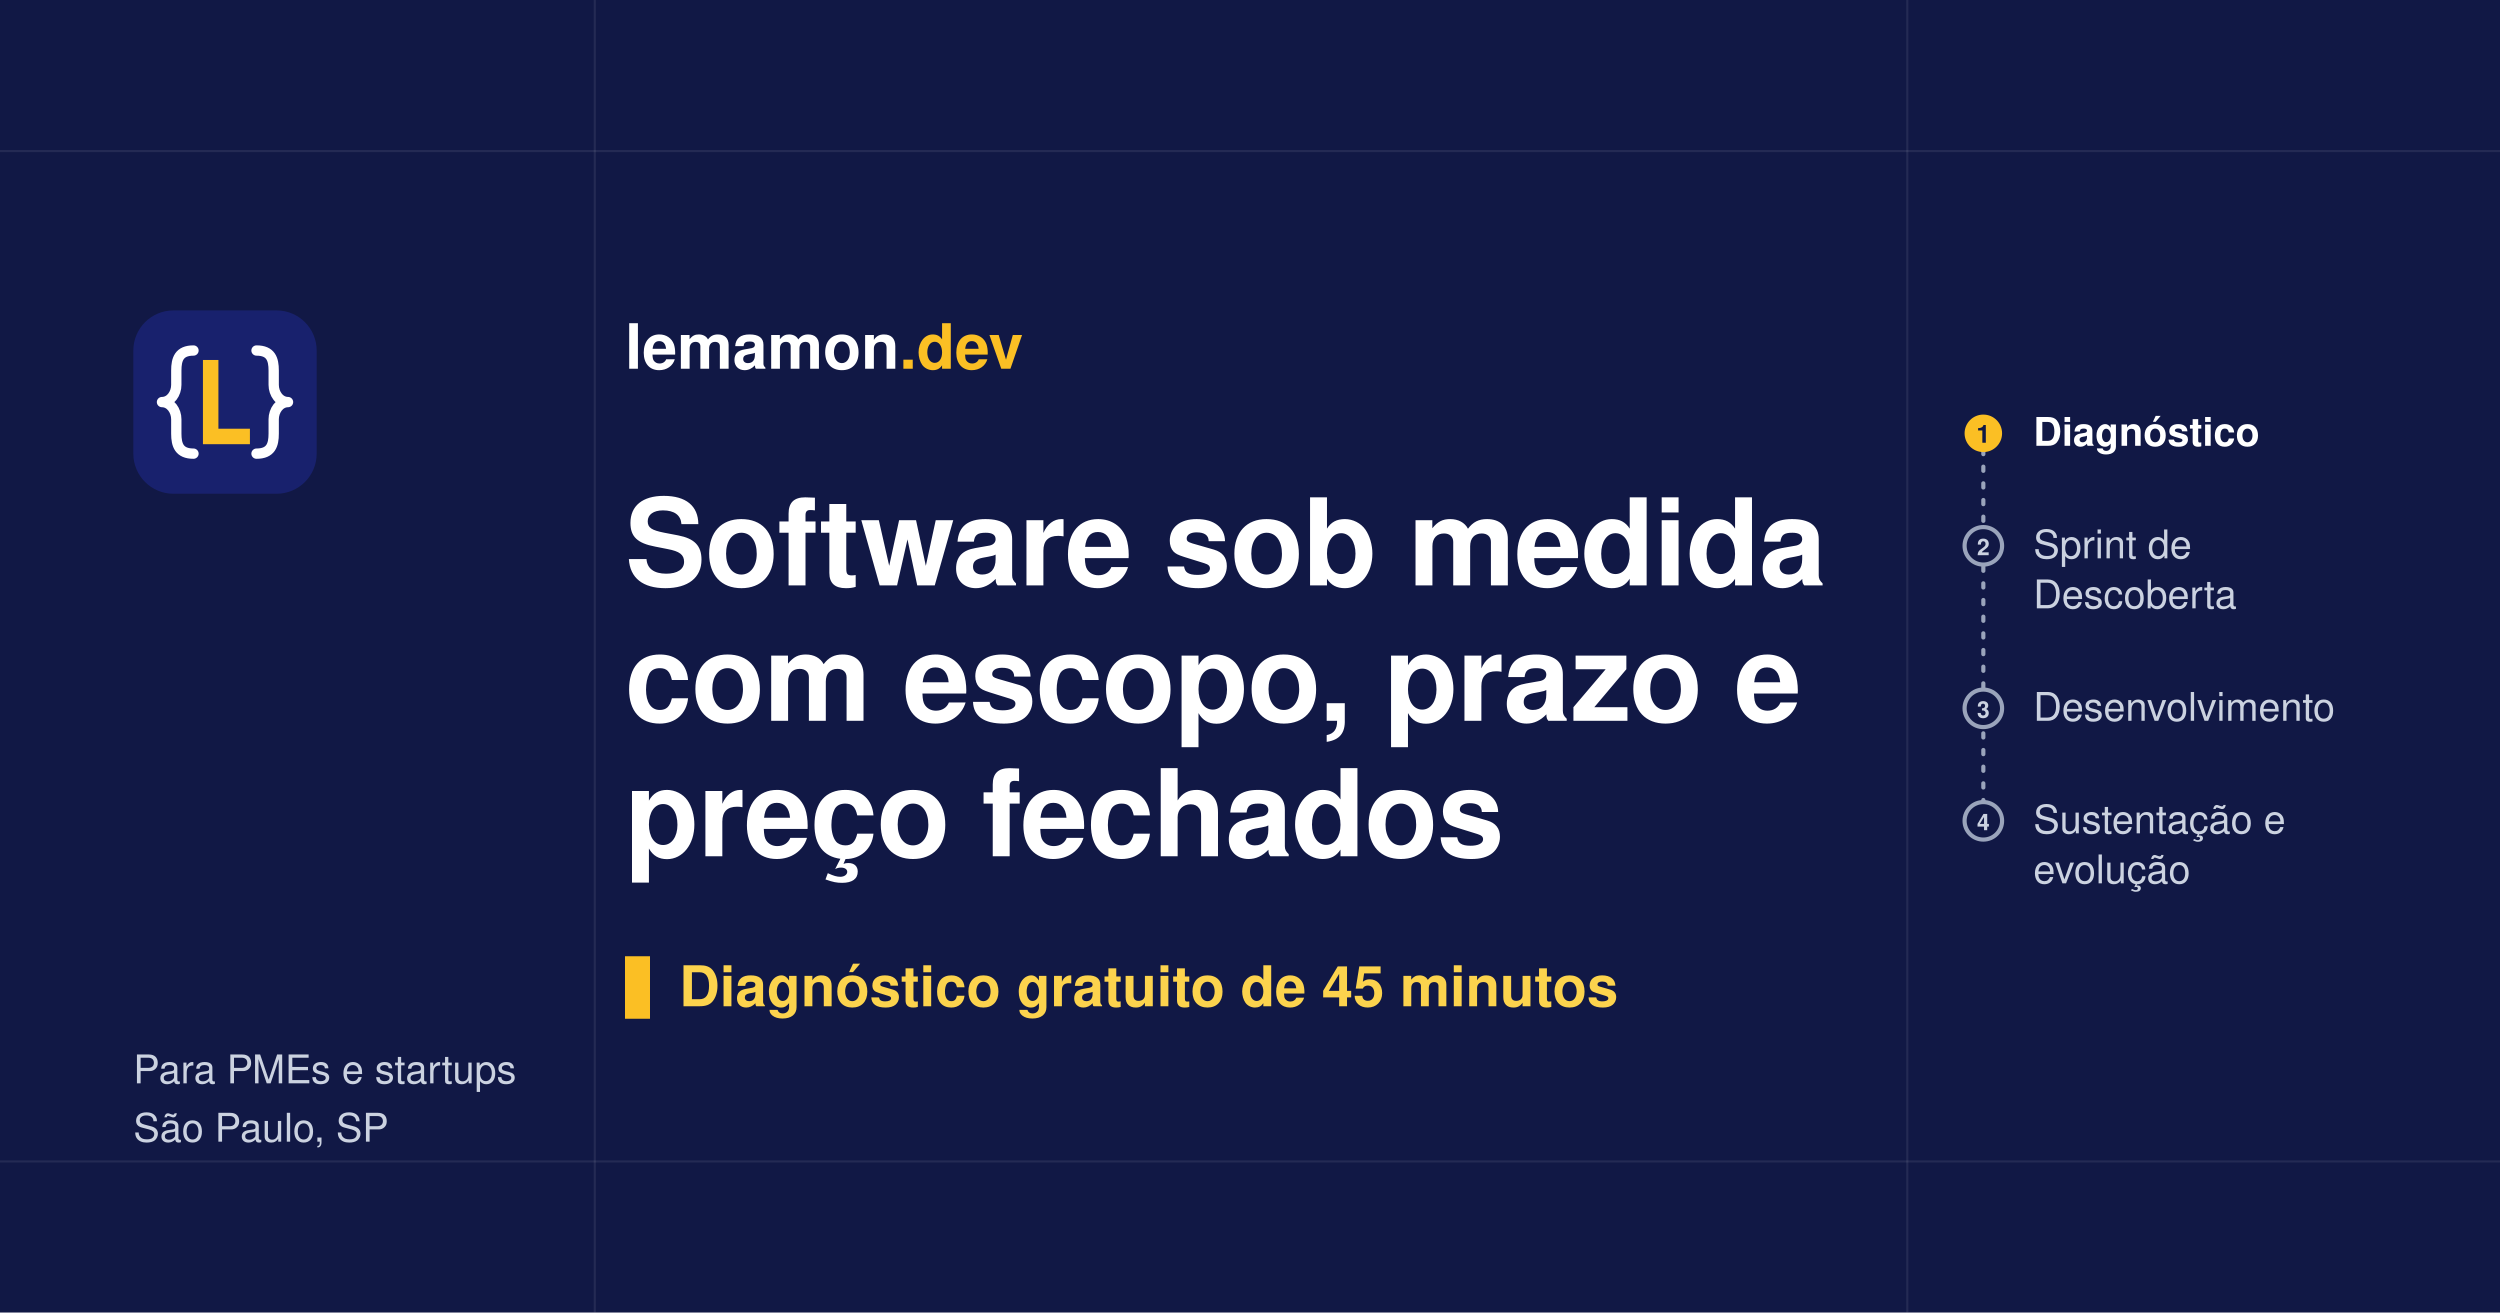
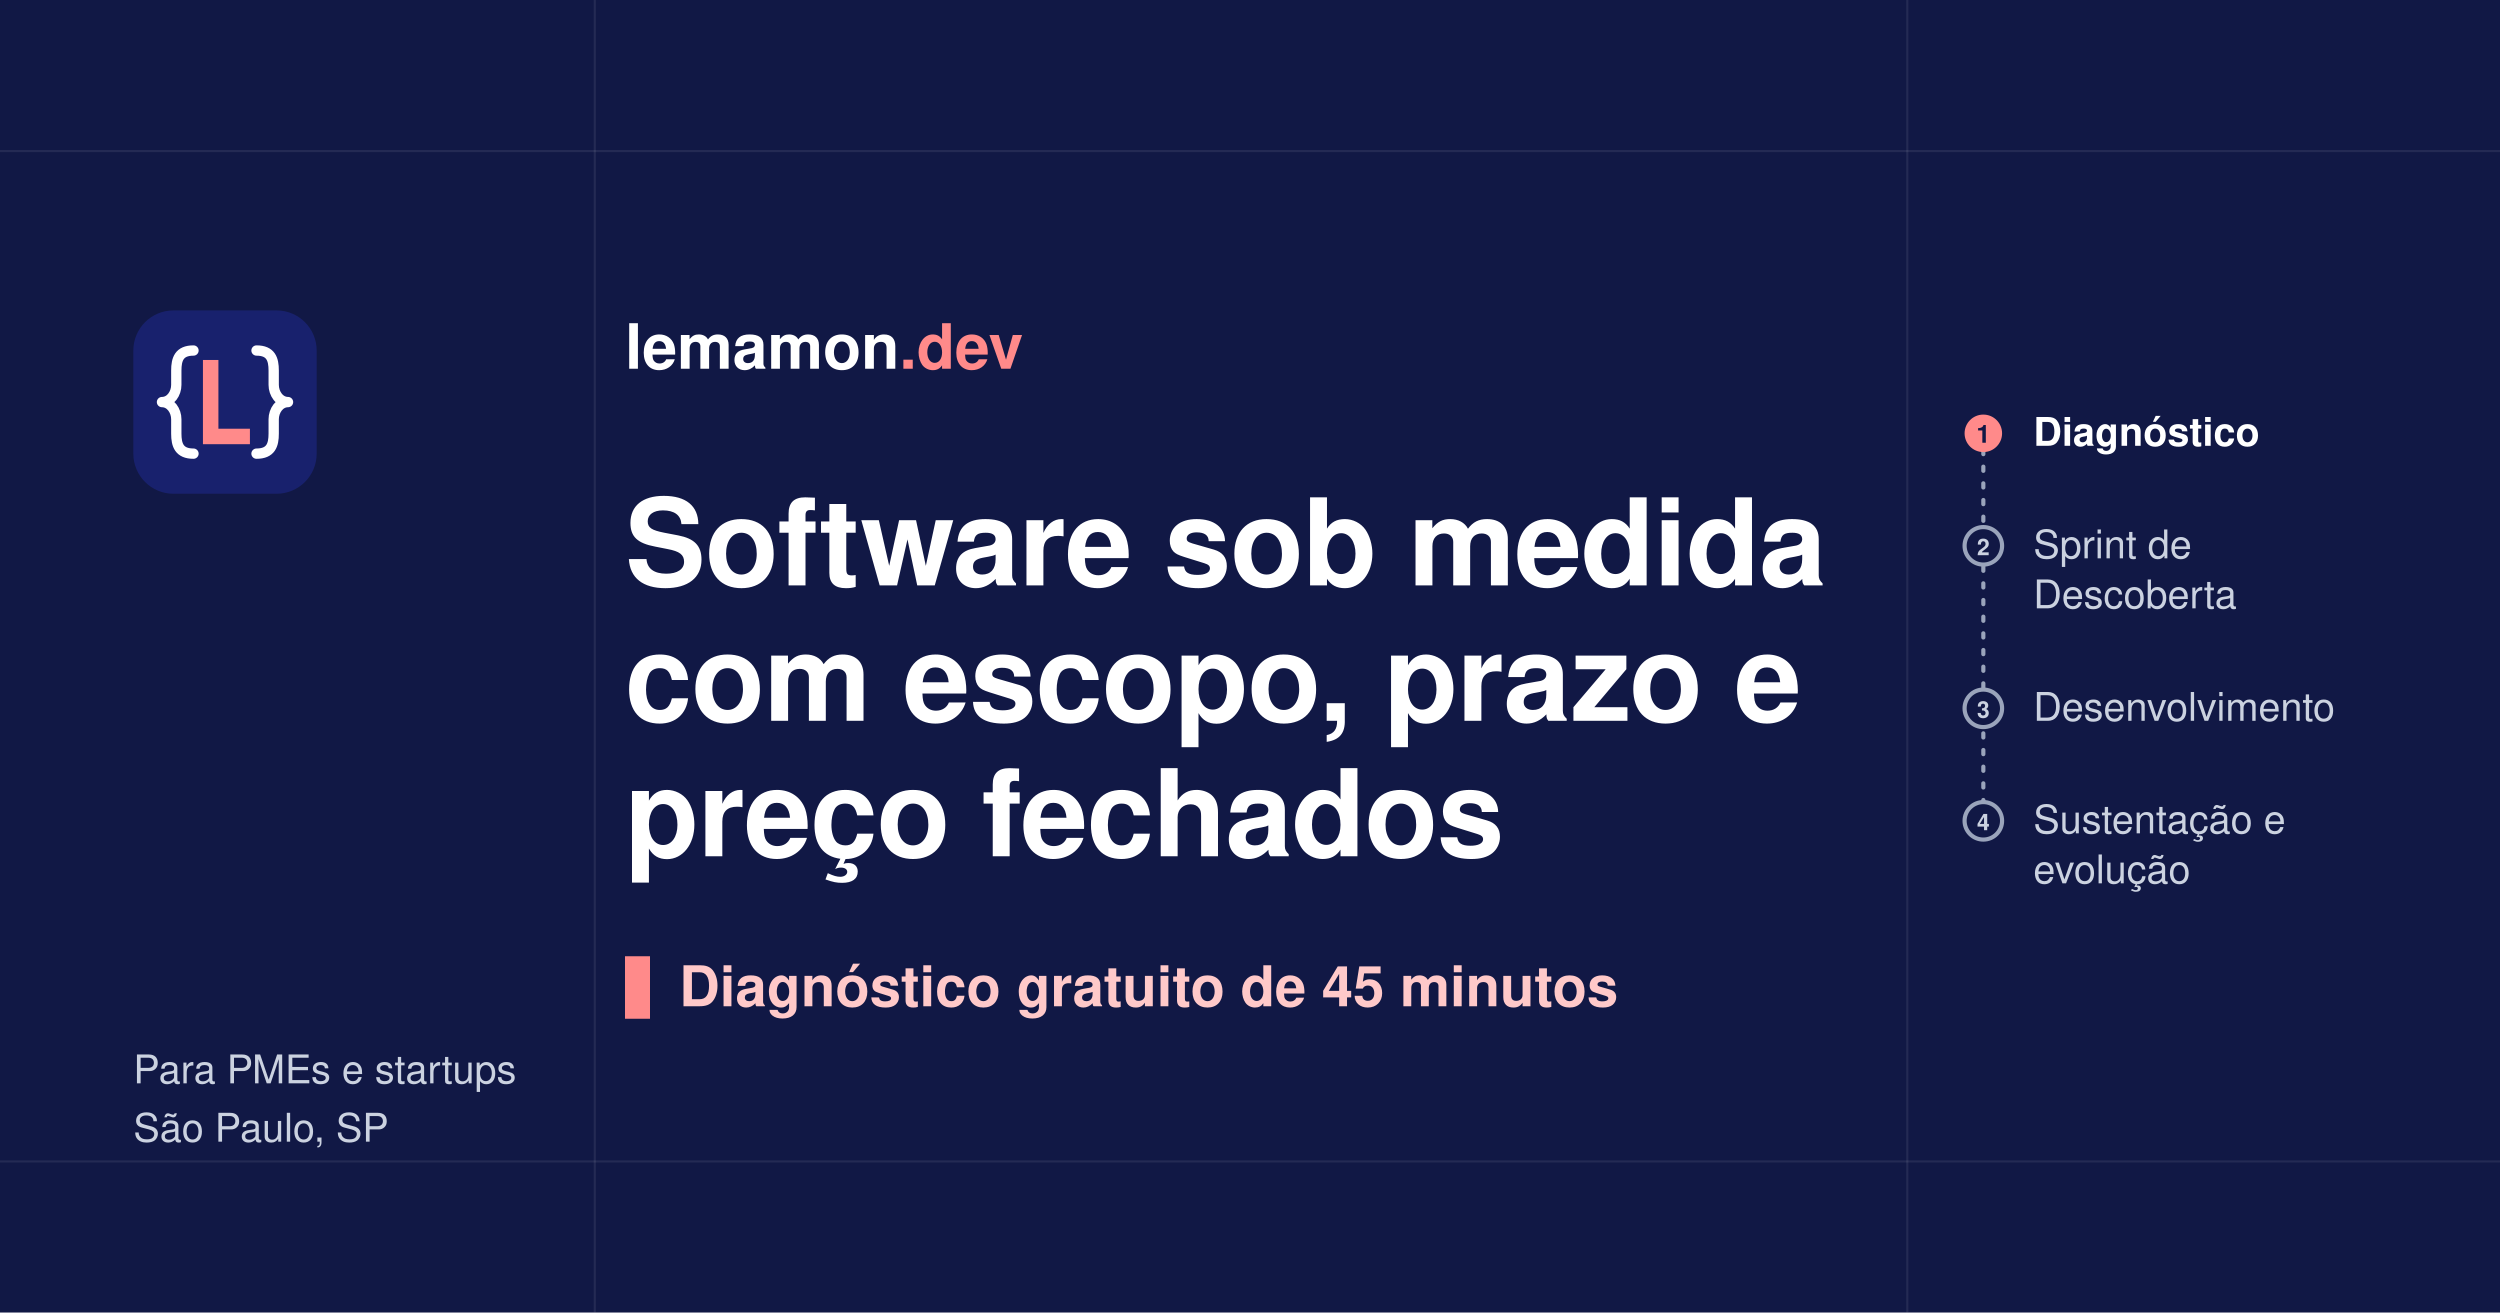
<svg xmlns="http://www.w3.org/2000/svg" width="1200" height="630" viewBox="0 0 1200 630" font-family="'Motiva Sans', 'Helvetica Neue', Helvetica, Arial, sans-serif">
  <rect width="1200" height="630" fill="#111845" />
  <g stroke="#ffffff" stroke-opacity="0.08" stroke-width="1">
    <line x1="285.5" y1="0" x2="285.5" y2="630" />
    <line x1="915.5" y1="0" x2="915.5" y2="630" />
    <line x1="0" y1="72.5" x2="1200" y2="72.5" />
    <line x1="0" y1="557.5" x2="1200" y2="557.5" />
  </g>
  <g transform="translate(64 149) scale(1.375)">
    <rect width="64" height="64" rx="14" fill="#18216d" />
    <g transform="translate(32 32) scale(1) translate(-32 -32)" fill="none" stroke-linecap="round" stroke-linejoin="round">
      <path d="M21 14c-5 0-6 3-6 7v5c0 3-2 6-5 6 3 0 5 3 5 6v5c0 4 1 7 6 7" stroke="#ffffff" stroke-width="3.6" />
      <path d="M43 14c5 0 6 3 6 7v5c0 3 2 6 5 6-3 0-5 3-5 6v5c0 4-1 7-6 7" stroke="#ffffff" stroke-width="3.6" />
-       <path d="M27 20v24h11" stroke="#fbbf24" stroke-width="5.4" stroke-linecap="square" stroke-linejoin="miter" />
+       <path d="M27 20v24h11" stroke="#ff8a8a" stroke-width="5.4" stroke-linecap="square" stroke-linejoin="miter" />
    </g>
  </g>
-   <text x="300" y="177" font-size="30" font-weight="700" fill="#ffffff">lemamon<tspan fill="#fbbf24">.dev</tspan>
+   <text x="300" y="177" font-size="30" font-weight="700" fill="#ffffff">lemamon<tspan fill="#ff8a8a">.dev</tspan>
  </text>
  <text x="300" y="281" font-size="58" font-weight="700" fill="#ffffff" letter-spacing="-0.5">Software sob medida</text>
  <text x="300" y="346" font-size="58" font-weight="700" fill="#ffffff" letter-spacing="-0.5">com escopo, prazo e</text>
  <text x="300" y="411" font-size="58" font-weight="700" fill="#ffffff" letter-spacing="-0.5">preço fechados</text>
-   <rect x="300" y="459" width="12" height="30" fill="#fbbf24" />
-   <text x="326" y="483" font-size="27" font-weight="700" fill="#fcd34d">Diagnóstico gratuito de 45 minutos</text>
+   <rect x="300" y="459" width="12" height="30" fill="#ff8a8a" />
+   <text x="326" y="483" font-size="27" font-weight="700" fill="#ffc9c9">Diagnóstico gratuito de 45 minutos</text>
  <text x="64" y="520" font-size="19" font-weight="300" fill="#cbd2e0">Para PMEs e startups</text>
  <text x="64" y="548" font-size="19" font-weight="300" fill="#cbd2e0">São Paulo, SP</text>
  <line x1="952" y1="208" x2="952" y2="394" stroke="#9aa4bb" stroke-width="2" stroke-dasharray="2 6" stroke-linecap="round" />
-   <circle cx="952" cy="208" r="9" fill="#fbbf24" />
+   <circle cx="952" cy="208" r="9" fill="#ff8a8a" />
  <text x="952" y="212.5" font-size="12" font-weight="700" fill="#111845" text-anchor="middle">1</text>
  <circle cx="952" cy="262" r="9" fill="#111845" stroke="#9aa4bb" stroke-width="2" />
  <text x="952" y="266.5" font-size="11" font-weight="700" fill="#cbd2e0" text-anchor="middle">2</text>
  <circle cx="952" cy="340" r="9" fill="#111845" stroke="#9aa4bb" stroke-width="2" />
  <text x="952" y="344.5" font-size="11" font-weight="700" fill="#cbd2e0" text-anchor="middle">3</text>
  <circle cx="952" cy="394" r="9" fill="#111845" stroke="#9aa4bb" stroke-width="2" />
  <text x="952" y="398.5" font-size="11" font-weight="700" fill="#cbd2e0" text-anchor="middle">4</text>
  <text x="976" y="214" font-size="19" font-weight="700" fill="#ffffff">Diagnóstico</text>
  <text x="976" y="268" font-size="19" font-weight="300" fill="#cbd2e0">Sprint de</text>
  <text x="976" y="292" font-size="19" font-weight="300" fill="#cbd2e0">Descoberta</text>
  <text x="976" y="346" font-size="19" font-weight="300" fill="#cbd2e0">Desenvolvimento</text>
  <text x="976" y="400" font-size="19" font-weight="300" fill="#cbd2e0">Sustentação e</text>
  <text x="976" y="424" font-size="19" font-weight="300" fill="#cbd2e0">evolução</text>
</svg>
